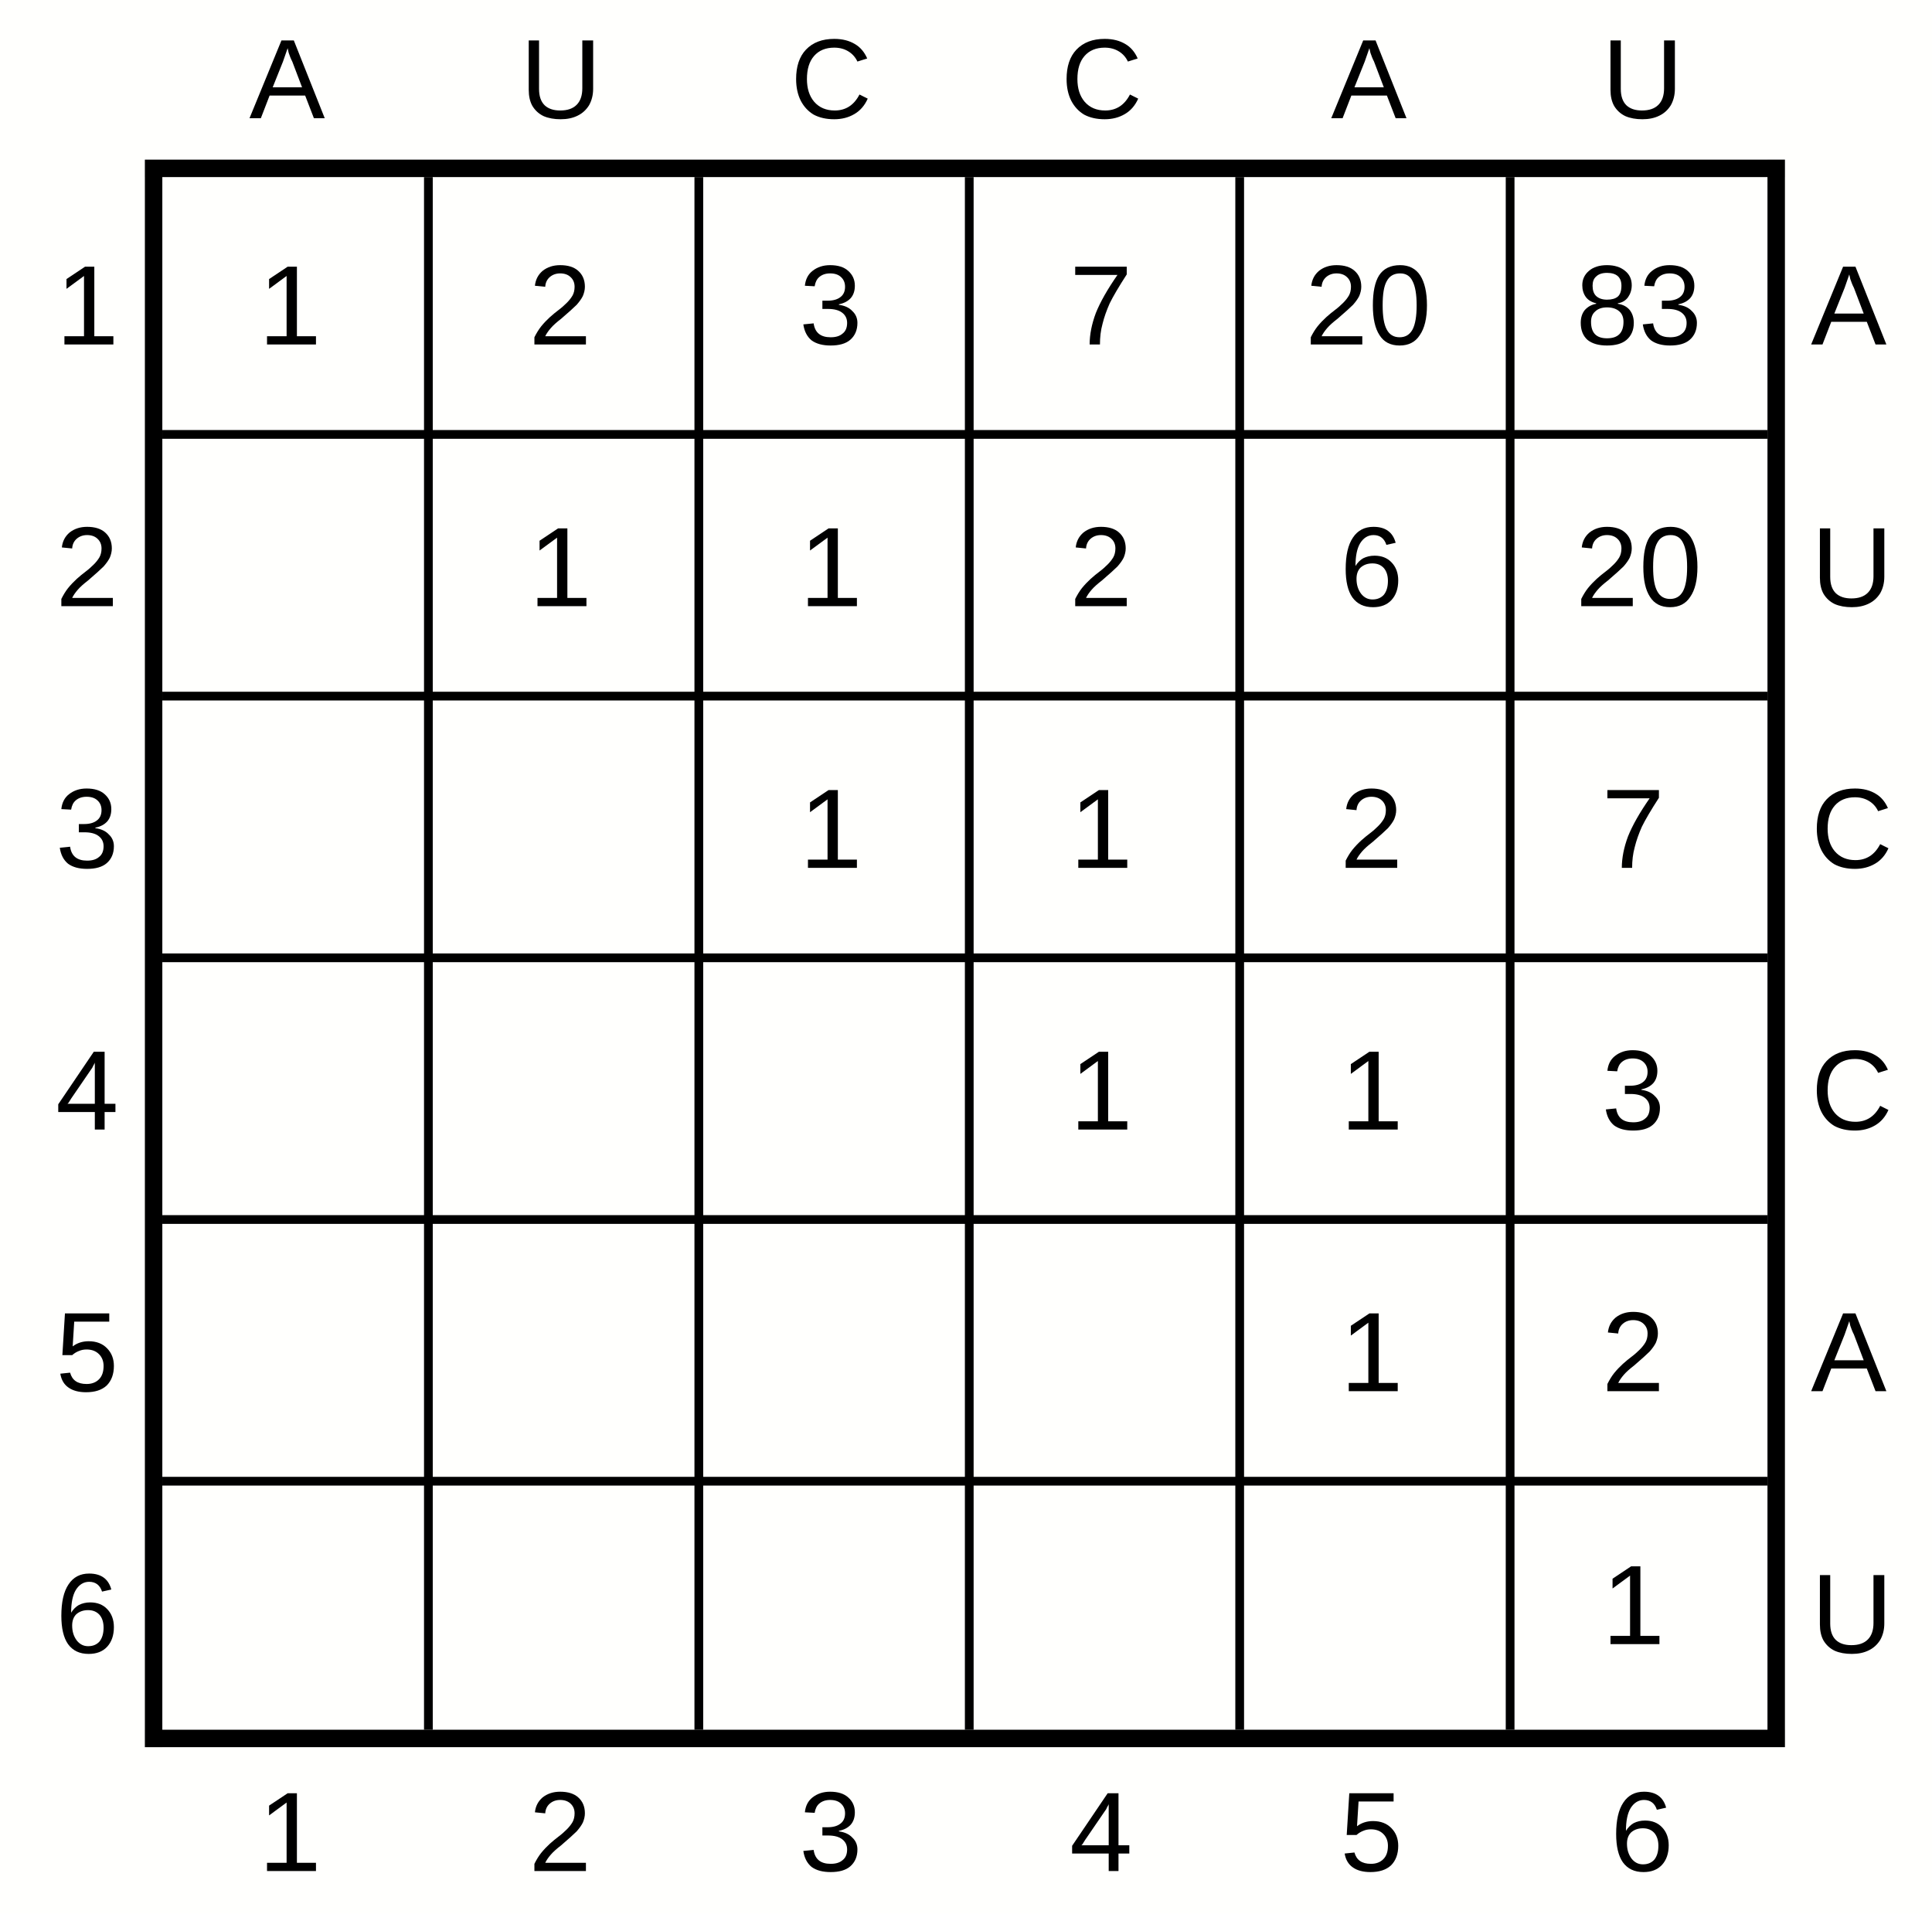
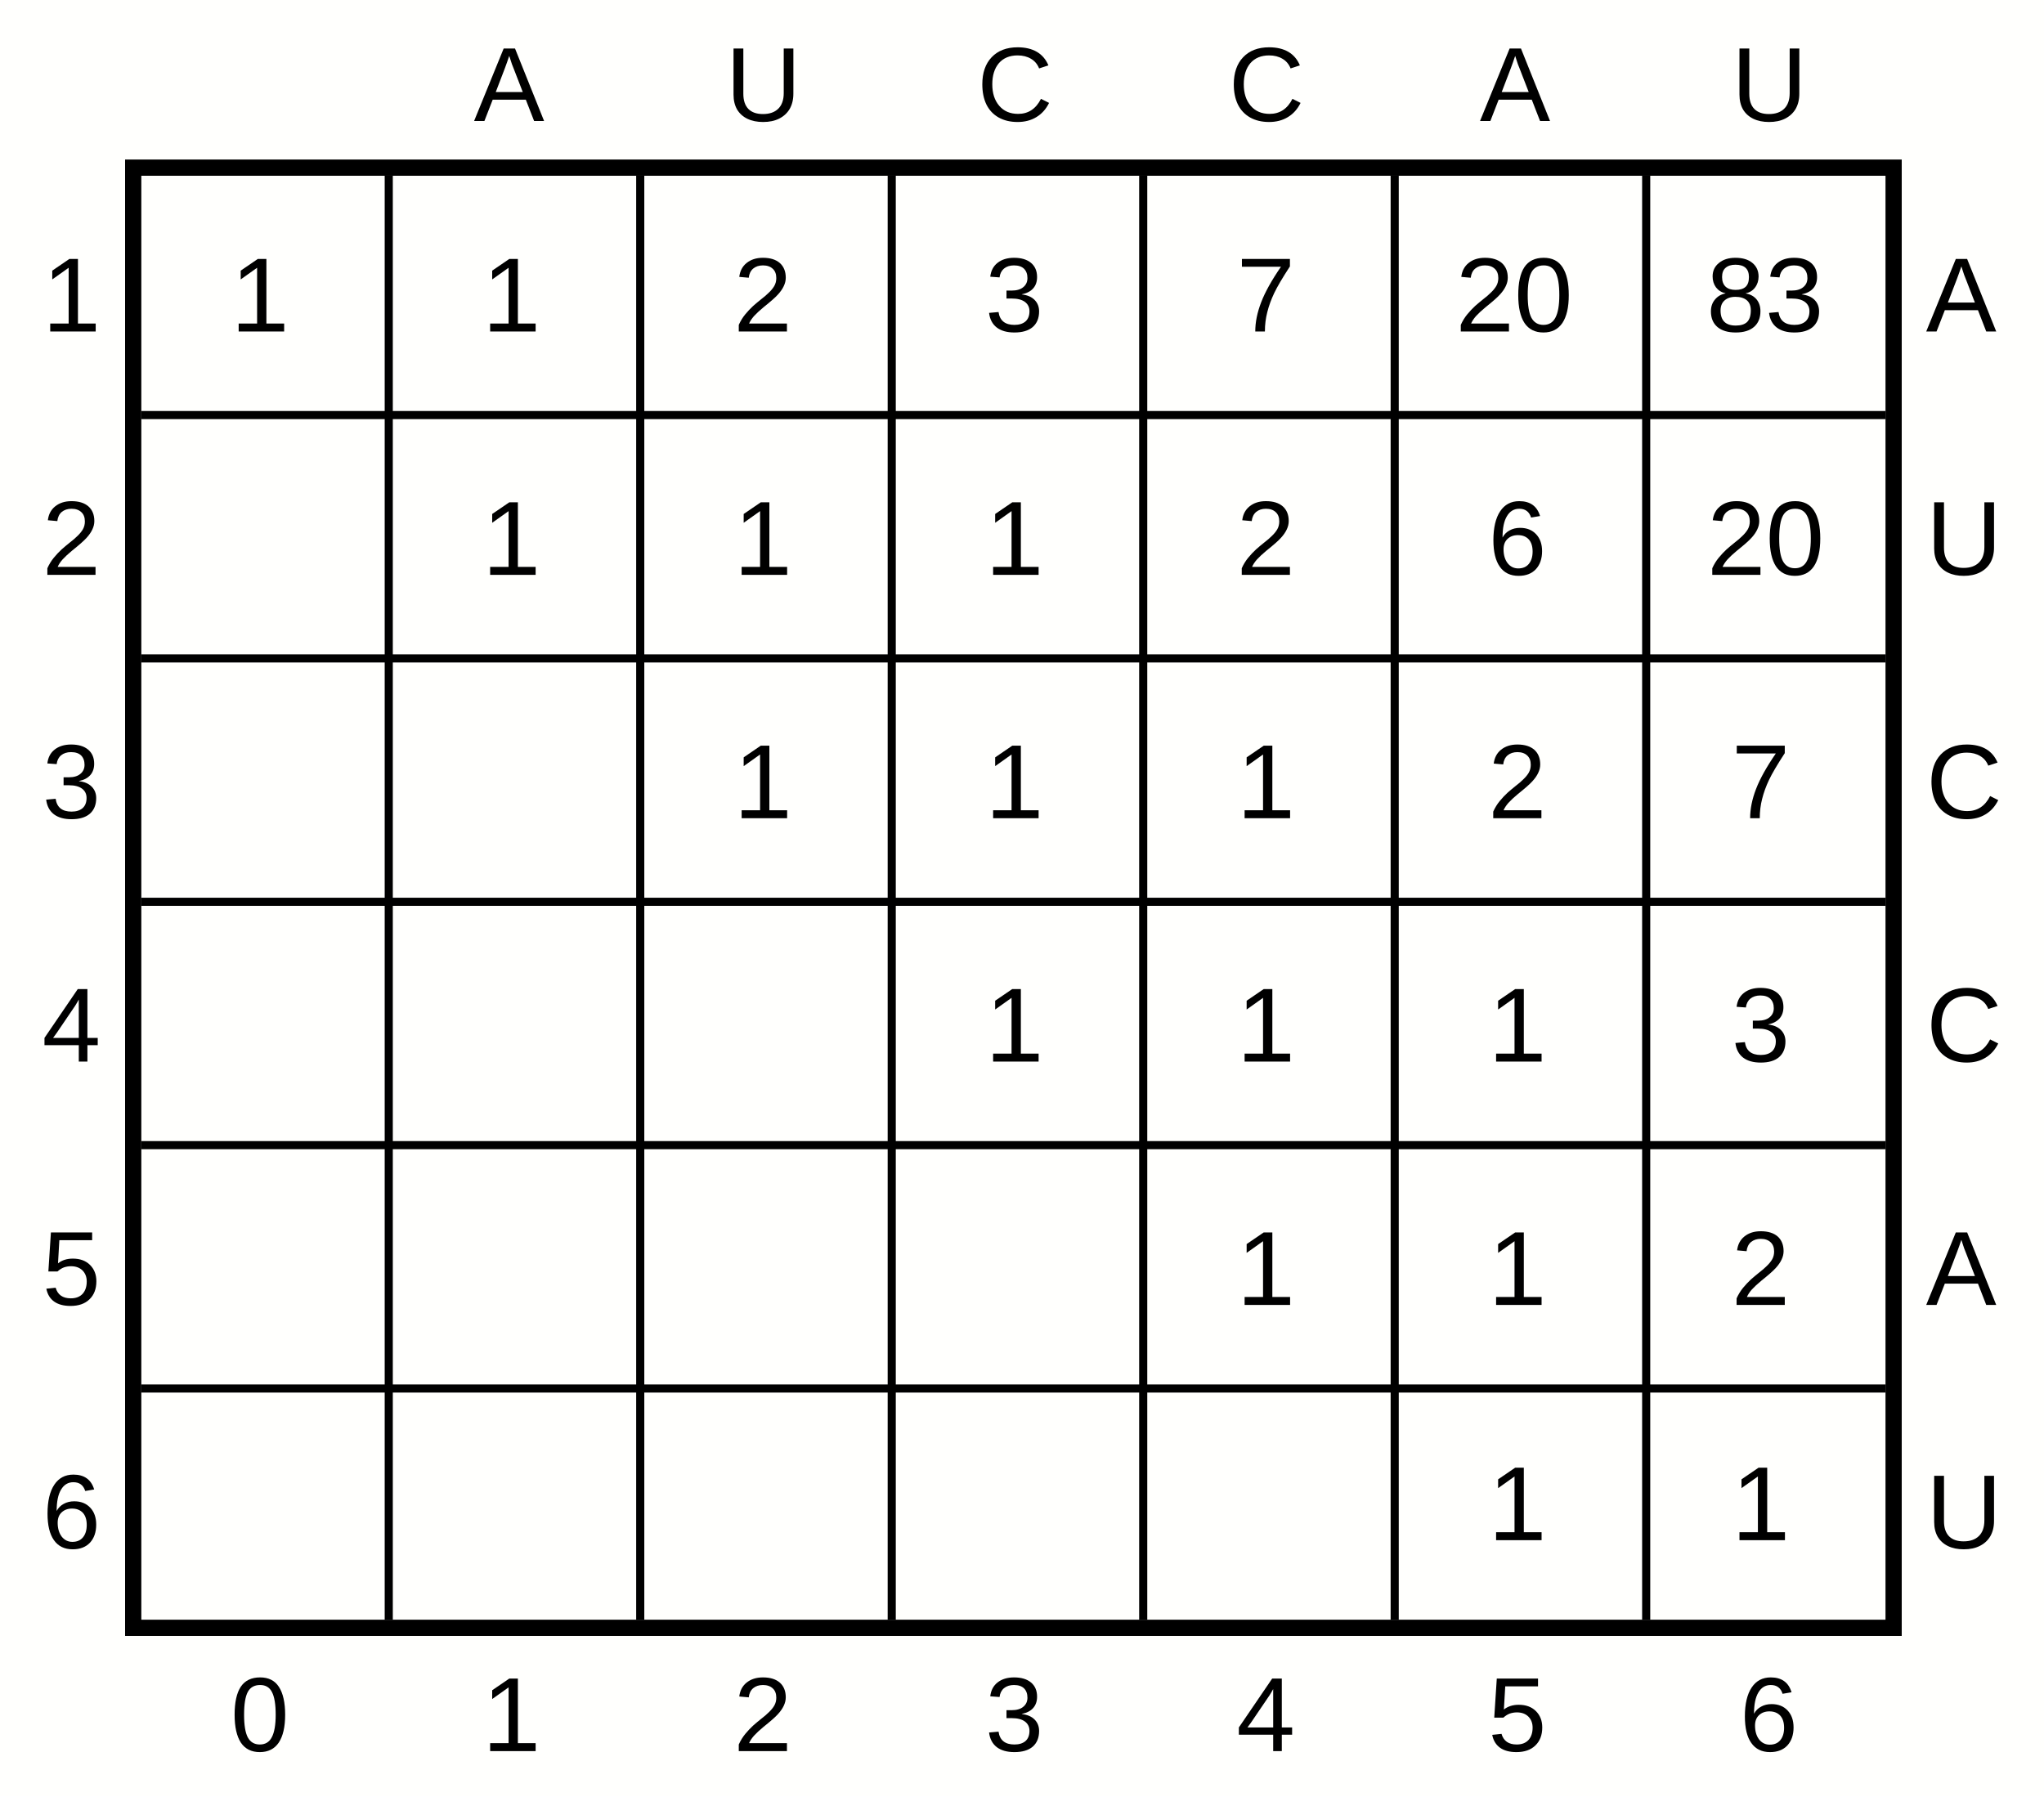
- <svg xmlns="http://www.w3.org/2000/svg" width="58.596mm" height="58.049mm" viewBox="0 0 58.596 58.049" version="1.1" id="svg3202">
-   <defs id="defs3199">
-     <clipPath clipPathUnits="userSpaceOnUse" id="clipPath3279">
-       <path d="M -2,-2 H 280 V 283 H -2 Z" id="path3277" />
-     </clipPath>
-     <clipPath clipPathUnits="userSpaceOnUse" id="clipPath10781">
-       <path d="M -2,-2 H 280 V 283 H -2 Z" id="path10779" />
+ <svg xmlns="http://www.w3.org/2000/svg" version="1.1" id="svg840" xml:space="preserve" width="251.958" height="221.437" viewBox="0 0 251.958 221.437">
+   <defs id="defs844">
+     <clipPath clipPathUnits="userSpaceOnUse" id="clipPath856">
+       <path d="M -2,-2 H 280 V 283 H -2 Z" id="path854" />
    </clipPath>
  </defs>
-   <g id="layer1" transform="translate(-103.8583,-138.258)">
-     <rect style="fill:#fffffd;fill-opacity:1;stroke:none;stroke-width:1;stroke-linecap:round;stroke-linejoin:round" id="rect2614" width="58.596" height="58.049" x="103.858" y="138.258" ry="0" />
-     <path d="m 108.517,143.101 v 48.154 m -0.265,-47.89 H 157.994 m -49.742,47.625 H 157.994 m -0.265,-47.89 v 48.154" style="fill:none;stroke:#000000;stroke-width:0.529;stroke-linecap:butt;stroke-linejoin:miter;stroke-miterlimit:10;stroke-dasharray:none;stroke-opacity:1" id="path10789" />
-     <path d="m 116.851,143.63 v 47.096 m 8.202,-47.096 v 47.096 m 8.202,-47.096 v 47.096 m 8.202,-47.096 v 47.096 m 8.202,-47.096 v 47.096 M 108.781,151.435 h 48.683 m -48.683,7.938 h 48.683 m -48.683,7.938 h 48.683 m -48.683,7.938 h 48.683 m -48.683,7.938 h 48.683" style="fill:none;stroke:#000000;stroke-width:0.265;stroke-linecap:butt;stroke-linejoin:miter;stroke-miterlimit:10;stroke-dasharray:none;stroke-opacity:1" id="path10791" />
-     <text style="font-variant:normal;font-weight:normal;font-size:3.44px;font-family:Arial;-inkscape-font-specification:ArialMT;writing-mode:lr-tb;fill:#000000;fill-opacity:1;fill-rule:nonzero;stroke:none;stroke-width:0.265" id="text10795" x="111.427" y="141.843">
-       <tspan x="111.427" y="141.843" id="tspan10793" style="stroke-width:0.265">A</tspan>
+   <g id="g846" transform="matrix(1.333333,0,0,-1.333333,-440.4487,664.195)">
+     <rect style="fill:#fffffd;stroke-width:2.835;stroke-linecap:round;stroke-linejoin:round" id="rect3945" width="188.969" height="166.077" x="330.337" y="-498.146" transform="scale(1,-1)" />
+     <path d="m 342.652,483.397 v -136.5 m -0.75,135.75 h 164.25 m -164.25,-135 h 164.25 m -0.75,135.75 v -136.5" style="fill:none;stroke:#000000;stroke-width:1.5;stroke-linecap:butt;stroke-linejoin:miter;stroke-miterlimit:10;stroke-dasharray:none;stroke-opacity:1" id="path864" />
+     <path d="m 366.277,481.897 v -133.5 m 23.25,133.5 v -133.5 m 23.25,133.5 v -133.5 m 23.25,133.5 v -133.5 m 23.25,133.5 v -133.5 m 23.25,133.5 v -133.5 m -139.125,111.375 h 161.25 m -161.25,-22.5 h 161.25 m -161.25,-22.5 h 161.25 m -161.25,-22.5 h 161.25 m -161.25,-22.5 h 161.25" style="fill:none;stroke:#000000;stroke-width:0.75;stroke-linecap:butt;stroke-linejoin:miter;stroke-miterlimit:10;stroke-dasharray:none;stroke-opacity:1" id="path866" />
+     <text transform="scale(1,-1)" style="font-variant:normal;font-weight:normal;font-size:9.75px;font-family:Arial;-inkscape-font-specification:ArialMT;writing-mode:lr-tb;fill:#000000;fill-opacity:1;fill-rule:nonzero;stroke:none;stroke-width:0.75" id="text870" x="374.152" y="-486.963">
+       <tspan x="374.152" y="-486.963" id="tspan868" style="stroke-width:0.75">A</tspan>
    </text>
-     <text style="font-variant:normal;font-weight:normal;font-size:3.44px;font-family:Arial;-inkscape-font-specification:ArialMT;writing-mode:lr-tb;fill:#000000;fill-opacity:1;fill-rule:nonzero;stroke:none;stroke-width:0.265" id="text10799" x="119.629" y="141.843">
-       <tspan x="119.629" y="141.843" id="tspan10797" style="stroke-width:0.265">U</tspan>
+     <text transform="scale(1,-1)" style="font-variant:normal;font-weight:normal;font-size:9.75px;font-family:Arial;-inkscape-font-specification:ArialMT;writing-mode:lr-tb;fill:#000000;fill-opacity:1;fill-rule:nonzero;stroke:none;stroke-width:0.75" id="text874" x="397.402" y="-486.963">
+       <tspan x="397.402" y="-486.963" id="tspan872" style="stroke-width:0.75">U</tspan>
    </text>
-     <text style="font-variant:normal;font-weight:normal;font-size:3.44px;font-family:Arial;-inkscape-font-specification:ArialMT;writing-mode:lr-tb;fill:#000000;fill-opacity:1;fill-rule:nonzero;stroke:none;stroke-width:0.265" id="text10803" x="127.832" y="141.843">
-       <tspan x="127.832" y="141.843" id="tspan10801" style="stroke-width:0.265">C</tspan>
+     <text transform="scale(1,-1)" style="font-variant:normal;font-weight:normal;font-size:9.75px;font-family:Arial;-inkscape-font-specification:ArialMT;writing-mode:lr-tb;fill:#000000;fill-opacity:1;fill-rule:nonzero;stroke:none;stroke-width:0.75" id="text878" x="420.652" y="-486.963">
+       <tspan x="420.652" y="-486.963" id="tspan876" style="stroke-width:0.75">C</tspan>
    </text>
-     <text style="font-variant:normal;font-weight:normal;font-size:3.44px;font-family:Arial;-inkscape-font-specification:ArialMT;writing-mode:lr-tb;fill:#000000;fill-opacity:1;fill-rule:nonzero;stroke:none;stroke-width:0.265" id="text10807" x="136.034" y="141.843">
-       <tspan x="136.034" y="141.843" id="tspan10805" style="stroke-width:0.265">C</tspan>
+     <text transform="scale(1,-1)" style="font-variant:normal;font-weight:normal;font-size:9.75px;font-family:Arial;-inkscape-font-specification:ArialMT;writing-mode:lr-tb;fill:#000000;fill-opacity:1;fill-rule:nonzero;stroke:none;stroke-width:0.75" id="text882" x="443.902" y="-486.963">
+       <tspan x="443.902" y="-486.963" id="tspan880" style="stroke-width:0.75">C</tspan>
    </text>
-     <text style="font-variant:normal;font-weight:normal;font-size:3.44px;font-family:Arial;-inkscape-font-specification:ArialMT;writing-mode:lr-tb;fill:#000000;fill-opacity:1;fill-rule:nonzero;stroke:none;stroke-width:0.265" id="text10811" x="144.236" y="141.843">
-       <tspan x="144.236" y="141.843" id="tspan10809" style="stroke-width:0.265">A</tspan>
+     <text transform="scale(1,-1)" style="font-variant:normal;font-weight:normal;font-size:9.75px;font-family:Arial;-inkscape-font-specification:ArialMT;writing-mode:lr-tb;fill:#000000;fill-opacity:1;fill-rule:nonzero;stroke:none;stroke-width:0.75" id="text886" x="467.152" y="-486.963">
+       <tspan x="467.152" y="-486.963" id="tspan884" style="stroke-width:0.75">A</tspan>
    </text>
-     <text style="font-variant:normal;font-weight:normal;font-size:3.44px;font-family:Arial;-inkscape-font-specification:ArialMT;writing-mode:lr-tb;fill:#000000;fill-opacity:1;fill-rule:nonzero;stroke:none;stroke-width:0.265" id="text10815" x="152.438" y="141.843">
-       <tspan x="152.438" y="141.843" id="tspan10813" style="stroke-width:0.265">U</tspan>
+     <text transform="scale(1,-1)" style="font-variant:normal;font-weight:normal;font-size:9.75px;font-family:Arial;-inkscape-font-specification:ArialMT;writing-mode:lr-tb;fill:#000000;fill-opacity:1;fill-rule:nonzero;stroke:none;stroke-width:0.75" id="text890" x="490.402" y="-486.963">
+       <tspan x="490.402" y="-486.963" id="tspan888" style="stroke-width:0.75">U</tspan>
    </text>
-     <text style="font-variant:normal;font-weight:normal;font-size:3.44px;font-family:Arial;-inkscape-font-specification:ArialMT;writing-mode:lr-tb;fill:#000000;fill-opacity:1;fill-rule:nonzero;stroke:none;stroke-width:0.265" id="text10819" x="105.546" y="148.708">
-       <tspan x="105.546" y="148.708" id="tspan10817" style="stroke-width:0.265">1</tspan>
+     <text transform="scale(1,-1)" style="font-variant:normal;font-weight:normal;font-size:9.75px;font-family:Arial;-inkscape-font-specification:ArialMT;writing-mode:lr-tb;fill:#000000;fill-opacity:1;fill-rule:nonzero;stroke:none;stroke-width:0.75" id="text894" x="334.23" y="-467.502">
+       <tspan x="334.23" y="-467.502" id="tspan892" style="stroke-width:0.75">1</tspan>
    </text>
-     <text style="font-variant:normal;font-weight:normal;font-size:3.44px;font-family:Arial;-inkscape-font-specification:ArialMT;writing-mode:lr-tb;fill:#000000;fill-opacity:1;fill-rule:nonzero;stroke:none;stroke-width:0.265" id="text10823" x="111.692" y="148.708">
-       <tspan x="111.692" y="148.708" id="tspan10821" style="stroke-width:0.265">1</tspan>
+     <text transform="scale(1,-1)" style="font-variant:normal;font-weight:normal;font-size:9.75px;font-family:Arial;-inkscape-font-specification:ArialMT;writing-mode:lr-tb;fill:#000000;fill-opacity:1;fill-rule:nonzero;stroke:none;stroke-width:0.75" id="text898" x="351.652" y="-467.502">
+       <tspan x="351.652" y="-467.502" id="tspan896" style="stroke-width:0.75">1</tspan>
    </text>
-     <text style="font-variant:normal;font-weight:normal;font-size:3.44px;font-family:Arial;-inkscape-font-specification:ArialMT;writing-mode:lr-tb;fill:#000000;fill-opacity:1;fill-rule:nonzero;stroke:none;stroke-width:0.265" id="text10827" x="119.894" y="148.708">
-       <tspan x="119.894" y="148.708" id="tspan10825" style="stroke-width:0.265">2</tspan>
+     <text transform="scale(1,-1)" style="font-variant:normal;font-weight:normal;font-size:9.75px;font-family:Arial;-inkscape-font-specification:ArialMT;writing-mode:lr-tb;fill:#000000;fill-opacity:1;fill-rule:nonzero;stroke:none;stroke-width:0.75" id="text902" x="374.902" y="-467.502">
+       <tspan x="374.902" y="-467.502" id="tspan900" style="stroke-width:0.75">1</tspan>
    </text>
-     <text style="font-variant:normal;font-weight:normal;font-size:3.44px;font-family:Arial;-inkscape-font-specification:ArialMT;writing-mode:lr-tb;fill:#000000;fill-opacity:1;fill-rule:nonzero;stroke:none;stroke-width:0.265" id="text10831" x="128.096" y="148.708">
-       <tspan x="128.096" y="148.708" id="tspan10829" style="stroke-width:0.265">3</tspan>
+     <text transform="scale(1,-1)" style="font-variant:normal;font-weight:normal;font-size:9.75px;font-family:Arial;-inkscape-font-specification:ArialMT;writing-mode:lr-tb;fill:#000000;fill-opacity:1;fill-rule:nonzero;stroke:none;stroke-width:0.75" id="text906" x="398.152" y="-467.502">
+       <tspan x="398.152" y="-467.502" id="tspan904" style="stroke-width:0.75">2</tspan>
    </text>
-     <text style="font-variant:normal;font-weight:normal;font-size:3.44px;font-family:Arial;-inkscape-font-specification:ArialMT;writing-mode:lr-tb;fill:#000000;fill-opacity:1;fill-rule:nonzero;stroke:none;stroke-width:0.265" id="text10835" x="136.298" y="148.708">
-       <tspan x="136.298" y="148.708" id="tspan10833" style="stroke-width:0.265">7</tspan>
+     <text transform="scale(1,-1)" style="font-variant:normal;font-weight:normal;font-size:9.75px;font-family:Arial;-inkscape-font-specification:ArialMT;writing-mode:lr-tb;fill:#000000;fill-opacity:1;fill-rule:nonzero;stroke:none;stroke-width:0.75" id="text910" x="421.402" y="-467.502">
+       <tspan x="421.402" y="-467.502" id="tspan908" style="stroke-width:0.75">3</tspan>
    </text>
-     <text style="font-variant:normal;font-weight:normal;font-size:3.44px;font-family:Arial;-inkscape-font-specification:ArialMT;writing-mode:lr-tb;fill:#000000;fill-opacity:1;fill-rule:nonzero;stroke:none;stroke-width:0.265" id="text10839" x="143.442" y="148.708">
-       <tspan x="143.442 145.354" y="148.708" id="tspan10837" style="stroke-width:0.265">20</tspan>
+     <text transform="scale(1,-1)" style="font-variant:normal;font-weight:normal;font-size:9.75px;font-family:Arial;-inkscape-font-specification:ArialMT;writing-mode:lr-tb;fill:#000000;fill-opacity:1;fill-rule:nonzero;stroke:none;stroke-width:0.75" id="text914" x="444.652" y="-467.502">
+       <tspan x="444.652" y="-467.502" id="tspan912" style="stroke-width:0.75">7</tspan>
    </text>
-     <text style="font-variant:normal;font-weight:normal;font-size:3.44px;font-family:Arial;-inkscape-font-specification:ArialMT;writing-mode:lr-tb;fill:#000000;fill-opacity:1;fill-rule:nonzero;stroke:none;stroke-width:0.265" id="text10843" x="151.644" y="148.708">
-       <tspan x="151.644 153.556" y="148.708" id="tspan10841" style="stroke-width:0.265">83</tspan>
+     <text transform="scale(1,-1)" style="font-variant:normal;font-weight:normal;font-size:9.75px;font-family:Arial;-inkscape-font-specification:ArialMT;writing-mode:lr-tb;fill:#000000;fill-opacity:1;fill-rule:nonzero;stroke:none;stroke-width:0.75" id="text918" x="464.902" y="-467.502">
+       <tspan x="464.902 470.323" y="-467.502" id="tspan916" style="stroke-width:0.75">20</tspan>
    </text>
-     <text style="font-variant:normal;font-weight:normal;font-size:3.44px;font-family:Arial;-inkscape-font-specification:ArialMT;writing-mode:lr-tb;fill:#000000;fill-opacity:1;fill-rule:nonzero;stroke:none;stroke-width:0.265" id="text10847" x="158.788" y="148.708">
-       <tspan x="158.788" y="148.708" id="tspan10845" style="stroke-width:0.265">A</tspan>
+     <text transform="scale(1,-1)" style="font-variant:normal;font-weight:normal;font-size:9.75px;font-family:Arial;-inkscape-font-specification:ArialMT;writing-mode:lr-tb;fill:#000000;fill-opacity:1;fill-rule:nonzero;stroke:none;stroke-width:0.75" id="text922" x="488.089" y="-467.502">
+       <tspan x="488.089" y="-467.502" id="tspan920" style="stroke-width:0.75">83</tspan>
    </text>
-     <text style="font-variant:normal;font-weight:normal;font-size:3.44px;font-family:Arial;-inkscape-font-specification:ArialMT;writing-mode:lr-tb;fill:#000000;fill-opacity:1;fill-rule:nonzero;stroke:none;stroke-width:0.265" id="text10851" x="105.546" y="156.646">
-       <tspan x="105.546" y="156.646" id="tspan10849" style="stroke-width:0.265">2</tspan>
+     <text transform="scale(1,-1)" style="font-variant:normal;font-weight:normal;font-size:9.75px;font-family:Arial;-inkscape-font-specification:ArialMT;writing-mode:lr-tb;fill:#000000;fill-opacity:1;fill-rule:nonzero;stroke:none;stroke-width:0.75" id="text926" x="508.402" y="-467.502">
+       <tspan x="508.402" y="-467.502" id="tspan924" style="stroke-width:0.75">A</tspan>
    </text>
-     <text style="font-variant:normal;font-weight:normal;font-size:3.44px;font-family:Arial;-inkscape-font-specification:ArialMT;writing-mode:lr-tb;fill:#000000;fill-opacity:1;fill-rule:nonzero;stroke:none;stroke-width:0.265" id="text10855" x="119.894" y="156.646">
-       <tspan x="119.894" y="156.646" id="tspan10853" style="stroke-width:0.265">1</tspan>
+     <text transform="scale(1,-1)" style="font-variant:normal;font-weight:normal;font-size:9.75px;font-family:Arial;-inkscape-font-specification:ArialMT;writing-mode:lr-tb;fill:#000000;fill-opacity:1;fill-rule:nonzero;stroke:none;stroke-width:0.75" id="text930" x="334.23" y="-445.002">
+       <tspan x="334.23" y="-445.002" id="tspan928" style="stroke-width:0.75">2</tspan>
    </text>
-     <text style="font-variant:normal;font-weight:normal;font-size:3.44px;font-family:Arial;-inkscape-font-specification:ArialMT;writing-mode:lr-tb;fill:#000000;fill-opacity:1;fill-rule:nonzero;stroke:none;stroke-width:0.265" id="text10859" x="128.096" y="156.646">
-       <tspan x="128.096" y="156.646" id="tspan10857" style="stroke-width:0.265">1</tspan>
+     <text transform="scale(1,-1)" style="font-variant:normal;font-weight:normal;font-size:9.75px;font-family:Arial;-inkscape-font-specification:ArialMT;writing-mode:lr-tb;fill:#000000;fill-opacity:1;fill-rule:nonzero;stroke:none;stroke-width:0.75" id="text934" x="374.902" y="-445.002">
+       <tspan x="374.902" y="-445.002" id="tspan932" style="stroke-width:0.75">1</tspan>
    </text>
-     <text style="font-variant:normal;font-weight:normal;font-size:3.44px;font-family:Arial;-inkscape-font-specification:ArialMT;writing-mode:lr-tb;fill:#000000;fill-opacity:1;fill-rule:nonzero;stroke:none;stroke-width:0.265" id="text10863" x="136.298" y="156.646">
-       <tspan x="136.298" y="156.646" id="tspan10861" style="stroke-width:0.265">2</tspan>
+     <text transform="scale(1,-1)" style="font-variant:normal;font-weight:normal;font-size:9.75px;font-family:Arial;-inkscape-font-specification:ArialMT;writing-mode:lr-tb;fill:#000000;fill-opacity:1;fill-rule:nonzero;stroke:none;stroke-width:0.75" id="text938" x="398.152" y="-445.002">
+       <tspan x="398.152" y="-445.002" id="tspan936" style="stroke-width:0.75">1</tspan>
    </text>
-     <text style="font-variant:normal;font-weight:normal;font-size:3.44px;font-family:Arial;-inkscape-font-specification:ArialMT;writing-mode:lr-tb;fill:#000000;fill-opacity:1;fill-rule:nonzero;stroke:none;stroke-width:0.265" id="text10867" x="144.5" y="156.646">
-       <tspan x="144.5" y="156.646" id="tspan10865" style="stroke-width:0.265">6</tspan>
+     <text transform="scale(1,-1)" style="font-variant:normal;font-weight:normal;font-size:9.75px;font-family:Arial;-inkscape-font-specification:ArialMT;writing-mode:lr-tb;fill:#000000;fill-opacity:1;fill-rule:nonzero;stroke:none;stroke-width:0.75" id="text942" x="421.402" y="-445.002">
+       <tspan x="421.402" y="-445.002" id="tspan940" style="stroke-width:0.75">1</tspan>
    </text>
-     <text style="font-variant:normal;font-weight:normal;font-size:3.44px;font-family:Arial;-inkscape-font-specification:ArialMT;writing-mode:lr-tb;fill:#000000;fill-opacity:1;fill-rule:nonzero;stroke:none;stroke-width:0.265" id="text10871" x="151.644" y="156.646">
-       <tspan x="151.644 153.556" y="156.646" id="tspan10869" style="stroke-width:0.265">20</tspan>
+     <text transform="scale(1,-1)" style="font-variant:normal;font-weight:normal;font-size:9.75px;font-family:Arial;-inkscape-font-specification:ArialMT;writing-mode:lr-tb;fill:#000000;fill-opacity:1;fill-rule:nonzero;stroke:none;stroke-width:0.75" id="text946" x="444.652" y="-445.002">
+       <tspan x="444.652" y="-445.002" id="tspan944" style="stroke-width:0.75">2</tspan>
    </text>
-     <text style="font-variant:normal;font-weight:normal;font-size:3.44px;font-family:Arial;-inkscape-font-specification:ArialMT;writing-mode:lr-tb;fill:#000000;fill-opacity:1;fill-rule:nonzero;stroke:none;stroke-width:0.265" id="text10875" x="158.788" y="156.646">
-       <tspan x="158.788" y="156.646" id="tspan10873" style="stroke-width:0.265">U</tspan>
+     <text transform="scale(1,-1)" style="font-variant:normal;font-weight:normal;font-size:9.75px;font-family:Arial;-inkscape-font-specification:ArialMT;writing-mode:lr-tb;fill:#000000;fill-opacity:1;fill-rule:nonzero;stroke:none;stroke-width:0.75" id="text950" x="467.902" y="-445.002">
+       <tspan x="467.902" y="-445.002" id="tspan948" style="stroke-width:0.75">6</tspan>
    </text>
-     <text style="font-variant:normal;font-weight:normal;font-size:3.44px;font-family:Arial;-inkscape-font-specification:ArialMT;writing-mode:lr-tb;fill:#000000;fill-opacity:1;fill-rule:nonzero;stroke:none;stroke-width:0.265" id="text10879" x="105.546" y="164.583">
-       <tspan x="105.546" y="164.583" id="tspan10877" style="stroke-width:0.265">3</tspan>
+     <text transform="scale(1,-1)" style="font-variant:normal;font-weight:normal;font-size:9.75px;font-family:Arial;-inkscape-font-specification:ArialMT;writing-mode:lr-tb;fill:#000000;fill-opacity:1;fill-rule:nonzero;stroke:none;stroke-width:0.75" id="text954" x="488.152" y="-445.002">
+       <tspan x="488.152 493.573" y="-445.002" id="tspan952" style="stroke-width:0.75">20</tspan>
    </text>
-     <text style="font-variant:normal;font-weight:normal;font-size:3.44px;font-family:Arial;-inkscape-font-specification:ArialMT;writing-mode:lr-tb;fill:#000000;fill-opacity:1;fill-rule:nonzero;stroke:none;stroke-width:0.265" id="text10883" x="128.096" y="164.583">
-       <tspan x="128.096" y="164.583" id="tspan10881" style="stroke-width:0.265">1</tspan>
+     <text transform="scale(1,-1)" style="font-variant:normal;font-weight:normal;font-size:9.75px;font-family:Arial;-inkscape-font-specification:ArialMT;writing-mode:lr-tb;fill:#000000;fill-opacity:1;fill-rule:nonzero;stroke:none;stroke-width:0.75" id="text958" x="508.402" y="-445.002">
+       <tspan x="508.402" y="-445.002" id="tspan956" style="stroke-width:0.75">U</tspan>
    </text>
-     <text style="font-variant:normal;font-weight:normal;font-size:3.44px;font-family:Arial;-inkscape-font-specification:ArialMT;writing-mode:lr-tb;fill:#000000;fill-opacity:1;fill-rule:nonzero;stroke:none;stroke-width:0.265" id="text10887" x="136.298" y="164.583">
-       <tspan x="136.298" y="164.583" id="tspan10885" style="stroke-width:0.265">1</tspan>
+     <text transform="scale(1,-1)" style="font-variant:normal;font-weight:normal;font-size:9.75px;font-family:Arial;-inkscape-font-specification:ArialMT;writing-mode:lr-tb;fill:#000000;fill-opacity:1;fill-rule:nonzero;stroke:none;stroke-width:0.75" id="text962" x="334.23" y="-422.502">
+       <tspan x="334.23" y="-422.502" id="tspan960" style="stroke-width:0.75">3</tspan>
    </text>
-     <text style="font-variant:normal;font-weight:normal;font-size:3.44px;font-family:Arial;-inkscape-font-specification:ArialMT;writing-mode:lr-tb;fill:#000000;fill-opacity:1;fill-rule:nonzero;stroke:none;stroke-width:0.265" id="text10891" x="144.5" y="164.583">
-       <tspan x="144.5" y="164.583" id="tspan10889" style="stroke-width:0.265">2</tspan>
+     <text transform="scale(1,-1)" style="font-variant:normal;font-weight:normal;font-size:9.75px;font-family:Arial;-inkscape-font-specification:ArialMT;writing-mode:lr-tb;fill:#000000;fill-opacity:1;fill-rule:nonzero;stroke:none;stroke-width:0.75" id="text966" x="398.152" y="-422.502">
+       <tspan x="398.152" y="-422.502" id="tspan964" style="stroke-width:0.75">1</tspan>
    </text>
-     <text style="font-variant:normal;font-weight:normal;font-size:3.44px;font-family:Arial;-inkscape-font-specification:ArialMT;writing-mode:lr-tb;fill:#000000;fill-opacity:1;fill-rule:nonzero;stroke:none;stroke-width:0.265" id="text10895" x="152.438" y="164.583">
-       <tspan x="152.438" y="164.583" id="tspan10893" style="stroke-width:0.265">7</tspan>
+     <text transform="scale(1,-1)" style="font-variant:normal;font-weight:normal;font-size:9.75px;font-family:Arial;-inkscape-font-specification:ArialMT;writing-mode:lr-tb;fill:#000000;fill-opacity:1;fill-rule:nonzero;stroke:none;stroke-width:0.75" id="text970" x="421.402" y="-422.502">
+       <tspan x="421.402" y="-422.502" id="tspan968" style="stroke-width:0.75">1</tspan>
    </text>
-     <text style="font-variant:normal;font-weight:normal;font-size:3.44px;font-family:Arial;-inkscape-font-specification:ArialMT;writing-mode:lr-tb;fill:#000000;fill-opacity:1;fill-rule:nonzero;stroke:none;stroke-width:0.265" id="text10899" x="158.788" y="164.583">
-       <tspan x="158.788" y="164.583" id="tspan10897" style="stroke-width:0.265">C</tspan>
+     <text transform="scale(1,-1)" style="font-variant:normal;font-weight:normal;font-size:9.75px;font-family:Arial;-inkscape-font-specification:ArialMT;writing-mode:lr-tb;fill:#000000;fill-opacity:1;fill-rule:nonzero;stroke:none;stroke-width:0.75" id="text974" x="444.652" y="-422.502">
+       <tspan x="444.652" y="-422.502" id="tspan972" style="stroke-width:0.75">1</tspan>
    </text>
-     <text style="font-variant:normal;font-weight:normal;font-size:3.44px;font-family:Arial;-inkscape-font-specification:ArialMT;writing-mode:lr-tb;fill:#000000;fill-opacity:1;fill-rule:nonzero;stroke:none;stroke-width:0.265" id="text10903" x="105.546" y="172.521">
-       <tspan x="105.546" y="172.521" id="tspan10901" style="stroke-width:0.265">4</tspan>
+     <text transform="scale(1,-1)" style="font-variant:normal;font-weight:normal;font-size:9.75px;font-family:Arial;-inkscape-font-specification:ArialMT;writing-mode:lr-tb;fill:#000000;fill-opacity:1;fill-rule:nonzero;stroke:none;stroke-width:0.75" id="text978" x="467.902" y="-422.502">
+       <tspan x="467.902" y="-422.502" id="tspan976" style="stroke-width:0.75">2</tspan>
    </text>
-     <text style="font-variant:normal;font-weight:normal;font-size:3.44px;font-family:Arial;-inkscape-font-specification:ArialMT;writing-mode:lr-tb;fill:#000000;fill-opacity:1;fill-rule:nonzero;stroke:none;stroke-width:0.265" id="text10907" x="136.298" y="172.521">
-       <tspan x="136.298" y="172.521" id="tspan10905" style="stroke-width:0.265">1</tspan>
+     <text transform="scale(1,-1)" style="font-variant:normal;font-weight:normal;font-size:9.75px;font-family:Arial;-inkscape-font-specification:ArialMT;writing-mode:lr-tb;fill:#000000;fill-opacity:1;fill-rule:nonzero;stroke:none;stroke-width:0.75" id="text982" x="490.402" y="-422.502">
+       <tspan x="490.402" y="-422.502" id="tspan980" style="stroke-width:0.75">7</tspan>
    </text>
-     <text style="font-variant:normal;font-weight:normal;font-size:3.44px;font-family:Arial;-inkscape-font-specification:ArialMT;writing-mode:lr-tb;fill:#000000;fill-opacity:1;fill-rule:nonzero;stroke:none;stroke-width:0.265" id="text10911" x="144.5" y="172.521">
-       <tspan x="144.5" y="172.521" id="tspan10909" style="stroke-width:0.265">1</tspan>
+     <text transform="scale(1,-1)" style="font-variant:normal;font-weight:normal;font-size:9.75px;font-family:Arial;-inkscape-font-specification:ArialMT;writing-mode:lr-tb;fill:#000000;fill-opacity:1;fill-rule:nonzero;stroke:none;stroke-width:0.75" id="text986" x="508.402" y="-422.502">
+       <tspan x="508.402" y="-422.502" id="tspan984" style="stroke-width:0.75">C</tspan>
    </text>
-     <text style="font-variant:normal;font-weight:normal;font-size:3.44px;font-family:Arial;-inkscape-font-specification:ArialMT;writing-mode:lr-tb;fill:#000000;fill-opacity:1;fill-rule:nonzero;stroke:none;stroke-width:0.265" id="text10915" x="152.438" y="172.521">
-       <tspan x="152.438" y="172.521" id="tspan10913" style="stroke-width:0.265">3</tspan>
+     <text transform="scale(1,-1)" style="font-variant:normal;font-weight:normal;font-size:9.75px;font-family:Arial;-inkscape-font-specification:ArialMT;writing-mode:lr-tb;fill:#000000;fill-opacity:1;fill-rule:nonzero;stroke:none;stroke-width:0.75" id="text990" x="334.23" y="-400.002">
+       <tspan x="334.23" y="-400.002" id="tspan988" style="stroke-width:0.75">4</tspan>
    </text>
-     <text style="font-variant:normal;font-weight:normal;font-size:3.44px;font-family:Arial;-inkscape-font-specification:ArialMT;writing-mode:lr-tb;fill:#000000;fill-opacity:1;fill-rule:nonzero;stroke:none;stroke-width:0.265" id="text10919" x="158.788" y="172.521">
-       <tspan x="158.788" y="172.521" id="tspan10917" style="stroke-width:0.265">C</tspan>
+     <text transform="scale(1,-1)" style="font-variant:normal;font-weight:normal;font-size:9.75px;font-family:Arial;-inkscape-font-specification:ArialMT;writing-mode:lr-tb;fill:#000000;fill-opacity:1;fill-rule:nonzero;stroke:none;stroke-width:0.75" id="text994" x="421.402" y="-400.002">
+       <tspan x="421.402" y="-400.002" id="tspan992" style="stroke-width:0.75">1</tspan>
    </text>
-     <text style="font-variant:normal;font-weight:normal;font-size:3.44px;font-family:Arial;-inkscape-font-specification:ArialMT;writing-mode:lr-tb;fill:#000000;fill-opacity:1;fill-rule:nonzero;stroke:none;stroke-width:0.265" id="text10923" x="105.546" y="180.458">
-       <tspan x="105.546" y="180.458" id="tspan10921" style="stroke-width:0.265">5</tspan>
+     <text transform="scale(1,-1)" style="font-variant:normal;font-weight:normal;font-size:9.75px;font-family:Arial;-inkscape-font-specification:ArialMT;writing-mode:lr-tb;fill:#000000;fill-opacity:1;fill-rule:nonzero;stroke:none;stroke-width:0.75" id="text998" x="444.652" y="-400.002">
+       <tspan x="444.652" y="-400.002" id="tspan996" style="stroke-width:0.75">1</tspan>
    </text>
-     <text style="font-variant:normal;font-weight:normal;font-size:3.44px;font-family:Arial;-inkscape-font-specification:ArialMT;writing-mode:lr-tb;fill:#000000;fill-opacity:1;fill-rule:nonzero;stroke:none;stroke-width:0.265" id="text10927" x="144.5" y="180.458">
-       <tspan x="144.5" y="180.458" id="tspan10925" style="stroke-width:0.265">1</tspan>
+     <text transform="scale(1,-1)" style="font-variant:normal;font-weight:normal;font-size:9.75px;font-family:Arial;-inkscape-font-specification:ArialMT;writing-mode:lr-tb;fill:#000000;fill-opacity:1;fill-rule:nonzero;stroke:none;stroke-width:0.75" id="text1002" x="467.902" y="-400.002">
+       <tspan x="467.902" y="-400.002" id="tspan1000" style="stroke-width:0.75">1</tspan>
    </text>
-     <text style="font-variant:normal;font-weight:normal;font-size:3.44px;font-family:Arial;-inkscape-font-specification:ArialMT;writing-mode:lr-tb;fill:#000000;fill-opacity:1;fill-rule:nonzero;stroke:none;stroke-width:0.265" id="text10931" x="152.438" y="180.458">
-       <tspan x="152.438" y="180.458" id="tspan10929" style="stroke-width:0.265">2</tspan>
+     <text transform="scale(1,-1)" style="font-variant:normal;font-weight:normal;font-size:9.75px;font-family:Arial;-inkscape-font-specification:ArialMT;writing-mode:lr-tb;fill:#000000;fill-opacity:1;fill-rule:nonzero;stroke:none;stroke-width:0.75" id="text1006" x="490.402" y="-400.002">
+       <tspan x="490.402" y="-400.002" id="tspan1004" style="stroke-width:0.75">3</tspan>
    </text>
-     <text style="font-variant:normal;font-weight:normal;font-size:3.44px;font-family:Arial;-inkscape-font-specification:ArialMT;writing-mode:lr-tb;fill:#000000;fill-opacity:1;fill-rule:nonzero;stroke:none;stroke-width:0.265" id="text10935" x="158.788" y="180.458">
-       <tspan x="158.788" y="180.458" id="tspan10933" style="stroke-width:0.265">A</tspan>
+     <text transform="scale(1,-1)" style="font-variant:normal;font-weight:normal;font-size:9.75px;font-family:Arial;-inkscape-font-specification:ArialMT;writing-mode:lr-tb;fill:#000000;fill-opacity:1;fill-rule:nonzero;stroke:none;stroke-width:0.75" id="text1010" x="508.402" y="-400.002">
+       <tspan x="508.402" y="-400.002" id="tspan1008" style="stroke-width:0.75">C</tspan>
    </text>
-     <text style="font-variant:normal;font-weight:normal;font-size:3.44px;font-family:Arial;-inkscape-font-specification:ArialMT;writing-mode:lr-tb;fill:#000000;fill-opacity:1;fill-rule:nonzero;stroke:none;stroke-width:0.265" id="text10939" x="105.546" y="188.396">
-       <tspan x="105.546" y="188.396" id="tspan10937" style="stroke-width:0.265">6</tspan>
+     <text transform="scale(1,-1)" style="font-variant:normal;font-weight:normal;font-size:9.75px;font-family:Arial;-inkscape-font-specification:ArialMT;writing-mode:lr-tb;fill:#000000;fill-opacity:1;fill-rule:nonzero;stroke:none;stroke-width:0.75" id="text1014" x="334.23" y="-377.502">
+       <tspan x="334.23" y="-377.502" id="tspan1012" style="stroke-width:0.75">5</tspan>
    </text>
-     <text style="font-variant:normal;font-weight:normal;font-size:3.44px;font-family:Arial;-inkscape-font-specification:ArialMT;writing-mode:lr-tb;fill:#000000;fill-opacity:1;fill-rule:nonzero;stroke:none;stroke-width:0.265" id="text10943" x="152.438" y="188.131">
-       <tspan x="152.438" y="188.131" id="tspan10941" style="stroke-width:0.265">1</tspan>
+     <text transform="scale(1,-1)" style="font-variant:normal;font-weight:normal;font-size:9.75px;font-family:Arial;-inkscape-font-specification:ArialMT;writing-mode:lr-tb;fill:#000000;fill-opacity:1;fill-rule:nonzero;stroke:none;stroke-width:0.75" id="text1018" x="444.652" y="-377.502">
+       <tspan x="444.652" y="-377.502" id="tspan1016" style="stroke-width:0.75">1</tspan>
    </text>
-     <text style="font-variant:normal;font-weight:normal;font-size:3.44px;font-family:Arial;-inkscape-font-specification:ArialMT;writing-mode:lr-tb;fill:#000000;fill-opacity:1;fill-rule:nonzero;stroke:none;stroke-width:0.265" id="text10947" x="158.788" y="188.396">
-       <tspan x="158.788" y="188.396" id="tspan10945" style="stroke-width:0.265">U</tspan>
+     <text transform="scale(1,-1)" style="font-variant:normal;font-weight:normal;font-size:9.75px;font-family:Arial;-inkscape-font-specification:ArialMT;writing-mode:lr-tb;fill:#000000;fill-opacity:1;fill-rule:nonzero;stroke:none;stroke-width:0.75" id="text1022" x="467.902" y="-377.502">
+       <tspan x="467.902" y="-377.502" id="tspan1020" style="stroke-width:0.75">1</tspan>
    </text>
-     <text style="font-variant:normal;font-weight:normal;font-size:3.44px;font-family:Arial;-inkscape-font-specification:ArialMT;writing-mode:lr-tb;fill:#000000;fill-opacity:1;fill-rule:nonzero;stroke:none;stroke-width:0.265" id="text10951" x="111.692" y="195.011">
-       <tspan x="111.692" y="195.011" id="tspan10949" style="stroke-width:0.265">1</tspan>
+     <text transform="scale(1,-1)" style="font-variant:normal;font-weight:normal;font-size:9.75px;font-family:Arial;-inkscape-font-specification:ArialMT;writing-mode:lr-tb;fill:#000000;fill-opacity:1;fill-rule:nonzero;stroke:none;stroke-width:0.75" id="text1026" x="490.402" y="-377.502">
+       <tspan x="490.402" y="-377.502" id="tspan1024" style="stroke-width:0.75">2</tspan>
    </text>
-     <text style="font-variant:normal;font-weight:normal;font-size:3.44px;font-family:Arial;-inkscape-font-specification:ArialMT;writing-mode:lr-tb;fill:#000000;fill-opacity:1;fill-rule:nonzero;stroke:none;stroke-width:0.265" id="text10955" x="119.894" y="195.011">
-       <tspan x="119.894" y="195.011" id="tspan10953" style="stroke-width:0.265">2</tspan>
+     <text transform="scale(1,-1)" style="font-variant:normal;font-weight:normal;font-size:9.75px;font-family:Arial;-inkscape-font-specification:ArialMT;writing-mode:lr-tb;fill:#000000;fill-opacity:1;fill-rule:nonzero;stroke:none;stroke-width:0.75" id="text1030" x="508.402" y="-377.502">
+       <tspan x="508.402" y="-377.502" id="tspan1028" style="stroke-width:0.75">A</tspan>
    </text>
-     <text style="font-variant:normal;font-weight:normal;font-size:3.44px;font-family:Arial;-inkscape-font-specification:ArialMT;writing-mode:lr-tb;fill:#000000;fill-opacity:1;fill-rule:nonzero;stroke:none;stroke-width:0.265" id="text10959" x="128.096" y="195.011">
-       <tspan x="128.096" y="195.011" id="tspan10957" style="stroke-width:0.265">3</tspan>
+     <text transform="scale(1,-1)" style="font-variant:normal;font-weight:normal;font-size:9.75px;font-family:Arial;-inkscape-font-specification:ArialMT;writing-mode:lr-tb;fill:#000000;fill-opacity:1;fill-rule:nonzero;stroke:none;stroke-width:0.75" id="text1034" x="334.23" y="-355.002">
+       <tspan x="334.23" y="-355.002" id="tspan1032" style="stroke-width:0.75">6</tspan>
    </text>
-     <text style="font-variant:normal;font-weight:normal;font-size:3.44px;font-family:Arial;-inkscape-font-specification:ArialMT;writing-mode:lr-tb;fill:#000000;fill-opacity:1;fill-rule:nonzero;stroke:none;stroke-width:0.265" id="text10963" x="136.298" y="195.011">
-       <tspan x="136.298" y="195.011" id="tspan10961" style="stroke-width:0.265">4</tspan>
+     <text transform="scale(1,-1)" style="font-variant:normal;font-weight:normal;font-size:9.75px;font-family:Arial;-inkscape-font-specification:ArialMT;writing-mode:lr-tb;fill:#000000;fill-opacity:1;fill-rule:nonzero;stroke:none;stroke-width:0.75" id="text1038" x="467.902" y="-355.752">
+       <tspan x="467.902" y="-355.752" id="tspan1036" style="stroke-width:0.75">1</tspan>
    </text>
-     <text style="font-variant:normal;font-weight:normal;font-size:3.44px;font-family:Arial;-inkscape-font-specification:ArialMT;writing-mode:lr-tb;fill:#000000;fill-opacity:1;fill-rule:nonzero;stroke:none;stroke-width:0.265" id="text10967" x="144.5" y="195.011">
-       <tspan x="144.5" y="195.011" id="tspan10965" style="stroke-width:0.265">5</tspan>
+     <text transform="scale(1,-1)" style="font-variant:normal;font-weight:normal;font-size:9.75px;font-family:Arial;-inkscape-font-specification:ArialMT;writing-mode:lr-tb;fill:#000000;fill-opacity:1;fill-rule:nonzero;stroke:none;stroke-width:0.75" id="text1042" x="490.402" y="-355.752">
+       <tspan x="490.402" y="-355.752" id="tspan1040" style="stroke-width:0.75">1</tspan>
    </text>
-     <text style="font-variant:normal;font-weight:normal;font-size:3.44px;font-family:Arial;-inkscape-font-specification:ArialMT;writing-mode:lr-tb;fill:#000000;fill-opacity:1;fill-rule:nonzero;stroke:none;stroke-width:0.265" id="text10971" x="152.702" y="195.011">
-       <tspan x="152.702" y="195.011" id="tspan10969" style="stroke-width:0.265">6</tspan>
+     <text transform="scale(1,-1)" style="font-variant:normal;font-weight:normal;font-size:9.75px;font-family:Arial;-inkscape-font-specification:ArialMT;writing-mode:lr-tb;fill:#000000;fill-opacity:1;fill-rule:nonzero;stroke:none;stroke-width:0.75" id="text1046" x="508.402" y="-355.002">
+       <tspan x="508.402" y="-355.002" id="tspan1044" style="stroke-width:0.75">U</tspan>
+     </text>
+     <text transform="scale(1,-1)" style="font-variant:normal;font-weight:normal;font-size:9.75px;font-family:Arial;-inkscape-font-specification:ArialMT;writing-mode:lr-tb;fill:#000000;fill-opacity:1;fill-rule:nonzero;stroke:none;stroke-width:0.75" id="text1050" x="351.652" y="-336.252">
+       <tspan x="351.652" y="-336.252" id="tspan1048" style="stroke-width:0.75">0</tspan>
+     </text>
+     <text transform="scale(1,-1)" style="font-variant:normal;font-weight:normal;font-size:9.75px;font-family:Arial;-inkscape-font-specification:ArialMT;writing-mode:lr-tb;fill:#000000;fill-opacity:1;fill-rule:nonzero;stroke:none;stroke-width:0.75" id="text1054" x="374.902" y="-336.252">
+       <tspan x="374.902" y="-336.252" id="tspan1052" style="stroke-width:0.75">1</tspan>
+     </text>
+     <text transform="scale(1,-1)" style="font-variant:normal;font-weight:normal;font-size:9.75px;font-family:Arial;-inkscape-font-specification:ArialMT;writing-mode:lr-tb;fill:#000000;fill-opacity:1;fill-rule:nonzero;stroke:none;stroke-width:0.75" id="text1058" x="398.152" y="-336.252">
+       <tspan x="398.152" y="-336.252" id="tspan1056" style="stroke-width:0.75">2</tspan>
+     </text>
+     <text transform="scale(1,-1)" style="font-variant:normal;font-weight:normal;font-size:9.75px;font-family:Arial;-inkscape-font-specification:ArialMT;writing-mode:lr-tb;fill:#000000;fill-opacity:1;fill-rule:nonzero;stroke:none;stroke-width:0.75" id="text1062" x="421.402" y="-336.252">
+       <tspan x="421.402" y="-336.252" id="tspan1060" style="stroke-width:0.75">3</tspan>
+     </text>
+     <text transform="scale(1,-1)" style="font-variant:normal;font-weight:normal;font-size:9.75px;font-family:Arial;-inkscape-font-specification:ArialMT;writing-mode:lr-tb;fill:#000000;fill-opacity:1;fill-rule:nonzero;stroke:none;stroke-width:0.75" id="text1066" x="444.652" y="-336.252">
+       <tspan x="444.652" y="-336.252" id="tspan1064" style="stroke-width:0.75">4</tspan>
+     </text>
+     <text transform="scale(1,-1)" style="font-variant:normal;font-weight:normal;font-size:9.75px;font-family:Arial;-inkscape-font-specification:ArialMT;writing-mode:lr-tb;fill:#000000;fill-opacity:1;fill-rule:nonzero;stroke:none;stroke-width:0.75" id="text1070" x="467.902" y="-336.252">
+       <tspan x="467.902" y="-336.252" id="tspan1068" style="stroke-width:0.75">5</tspan>
+     </text>
+     <text transform="scale(1,-1)" style="font-variant:normal;font-weight:normal;font-size:9.75px;font-family:Arial;-inkscape-font-specification:ArialMT;writing-mode:lr-tb;fill:#000000;fill-opacity:1;fill-rule:nonzero;stroke:none;stroke-width:0.75" id="text1074" x="491.152" y="-336.252">
+       <tspan x="491.152" y="-336.252" id="tspan1072" style="stroke-width:0.75">6</tspan>
    </text>
  </g>
</svg>
